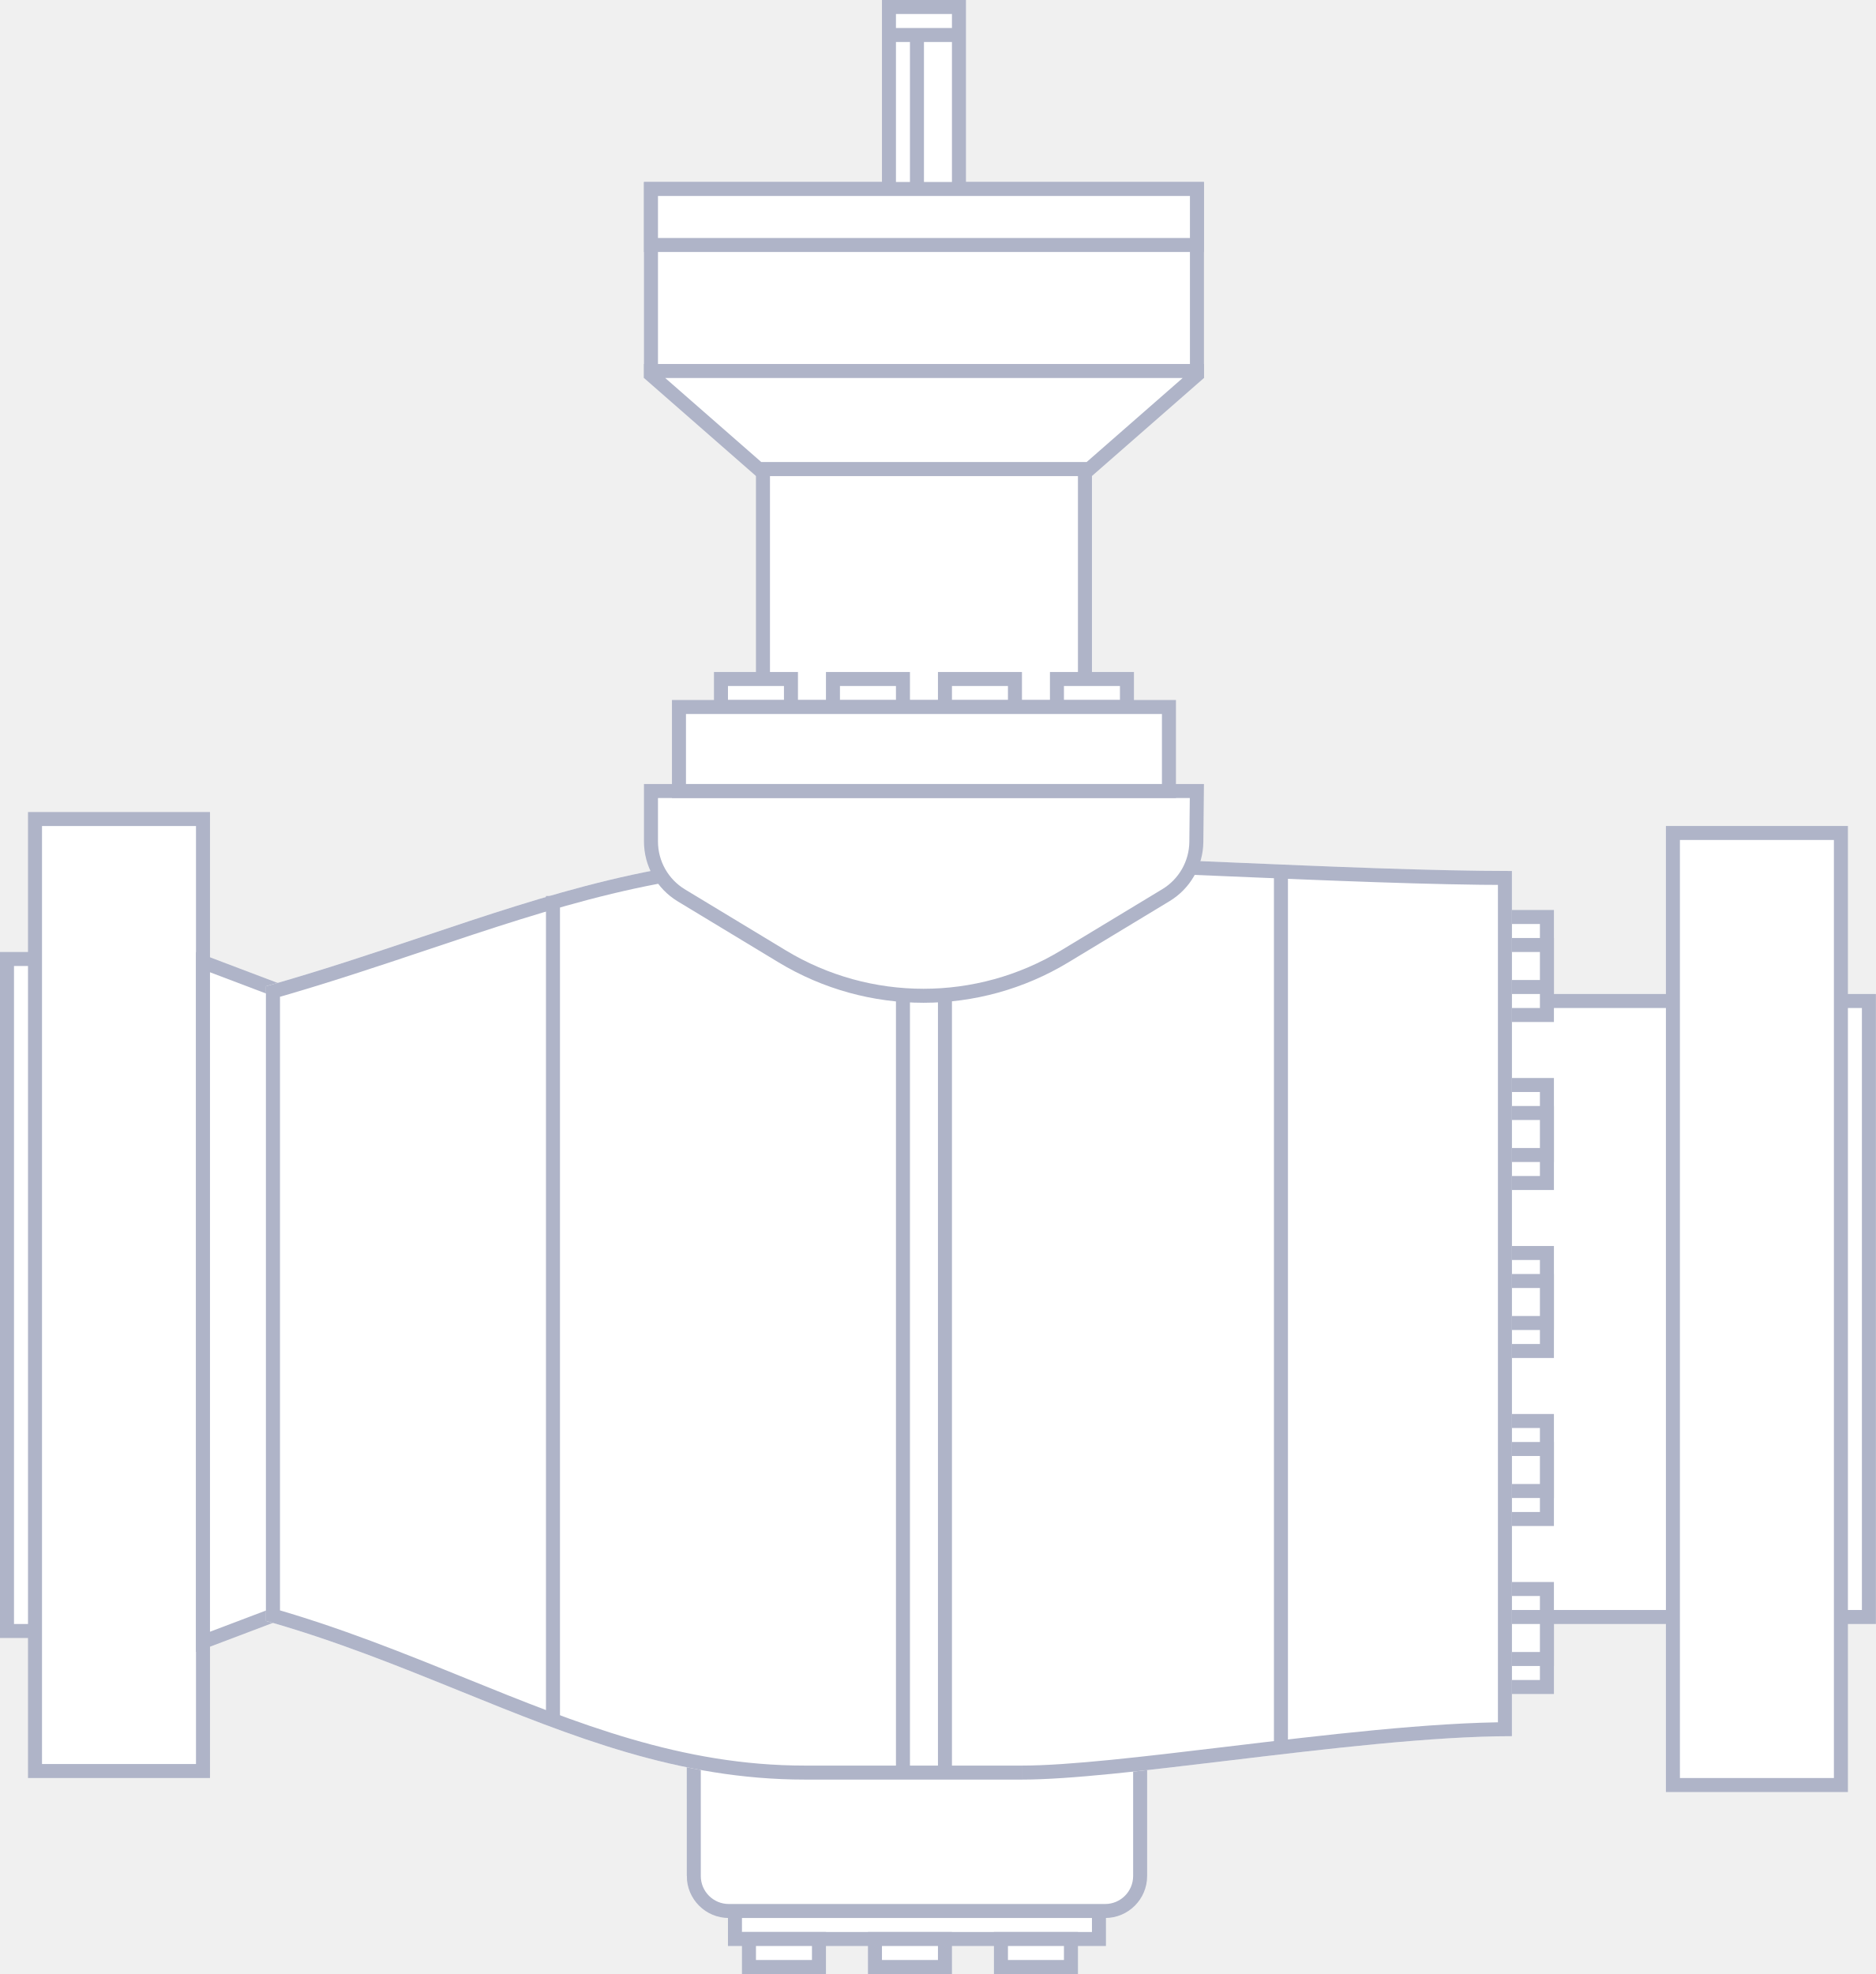
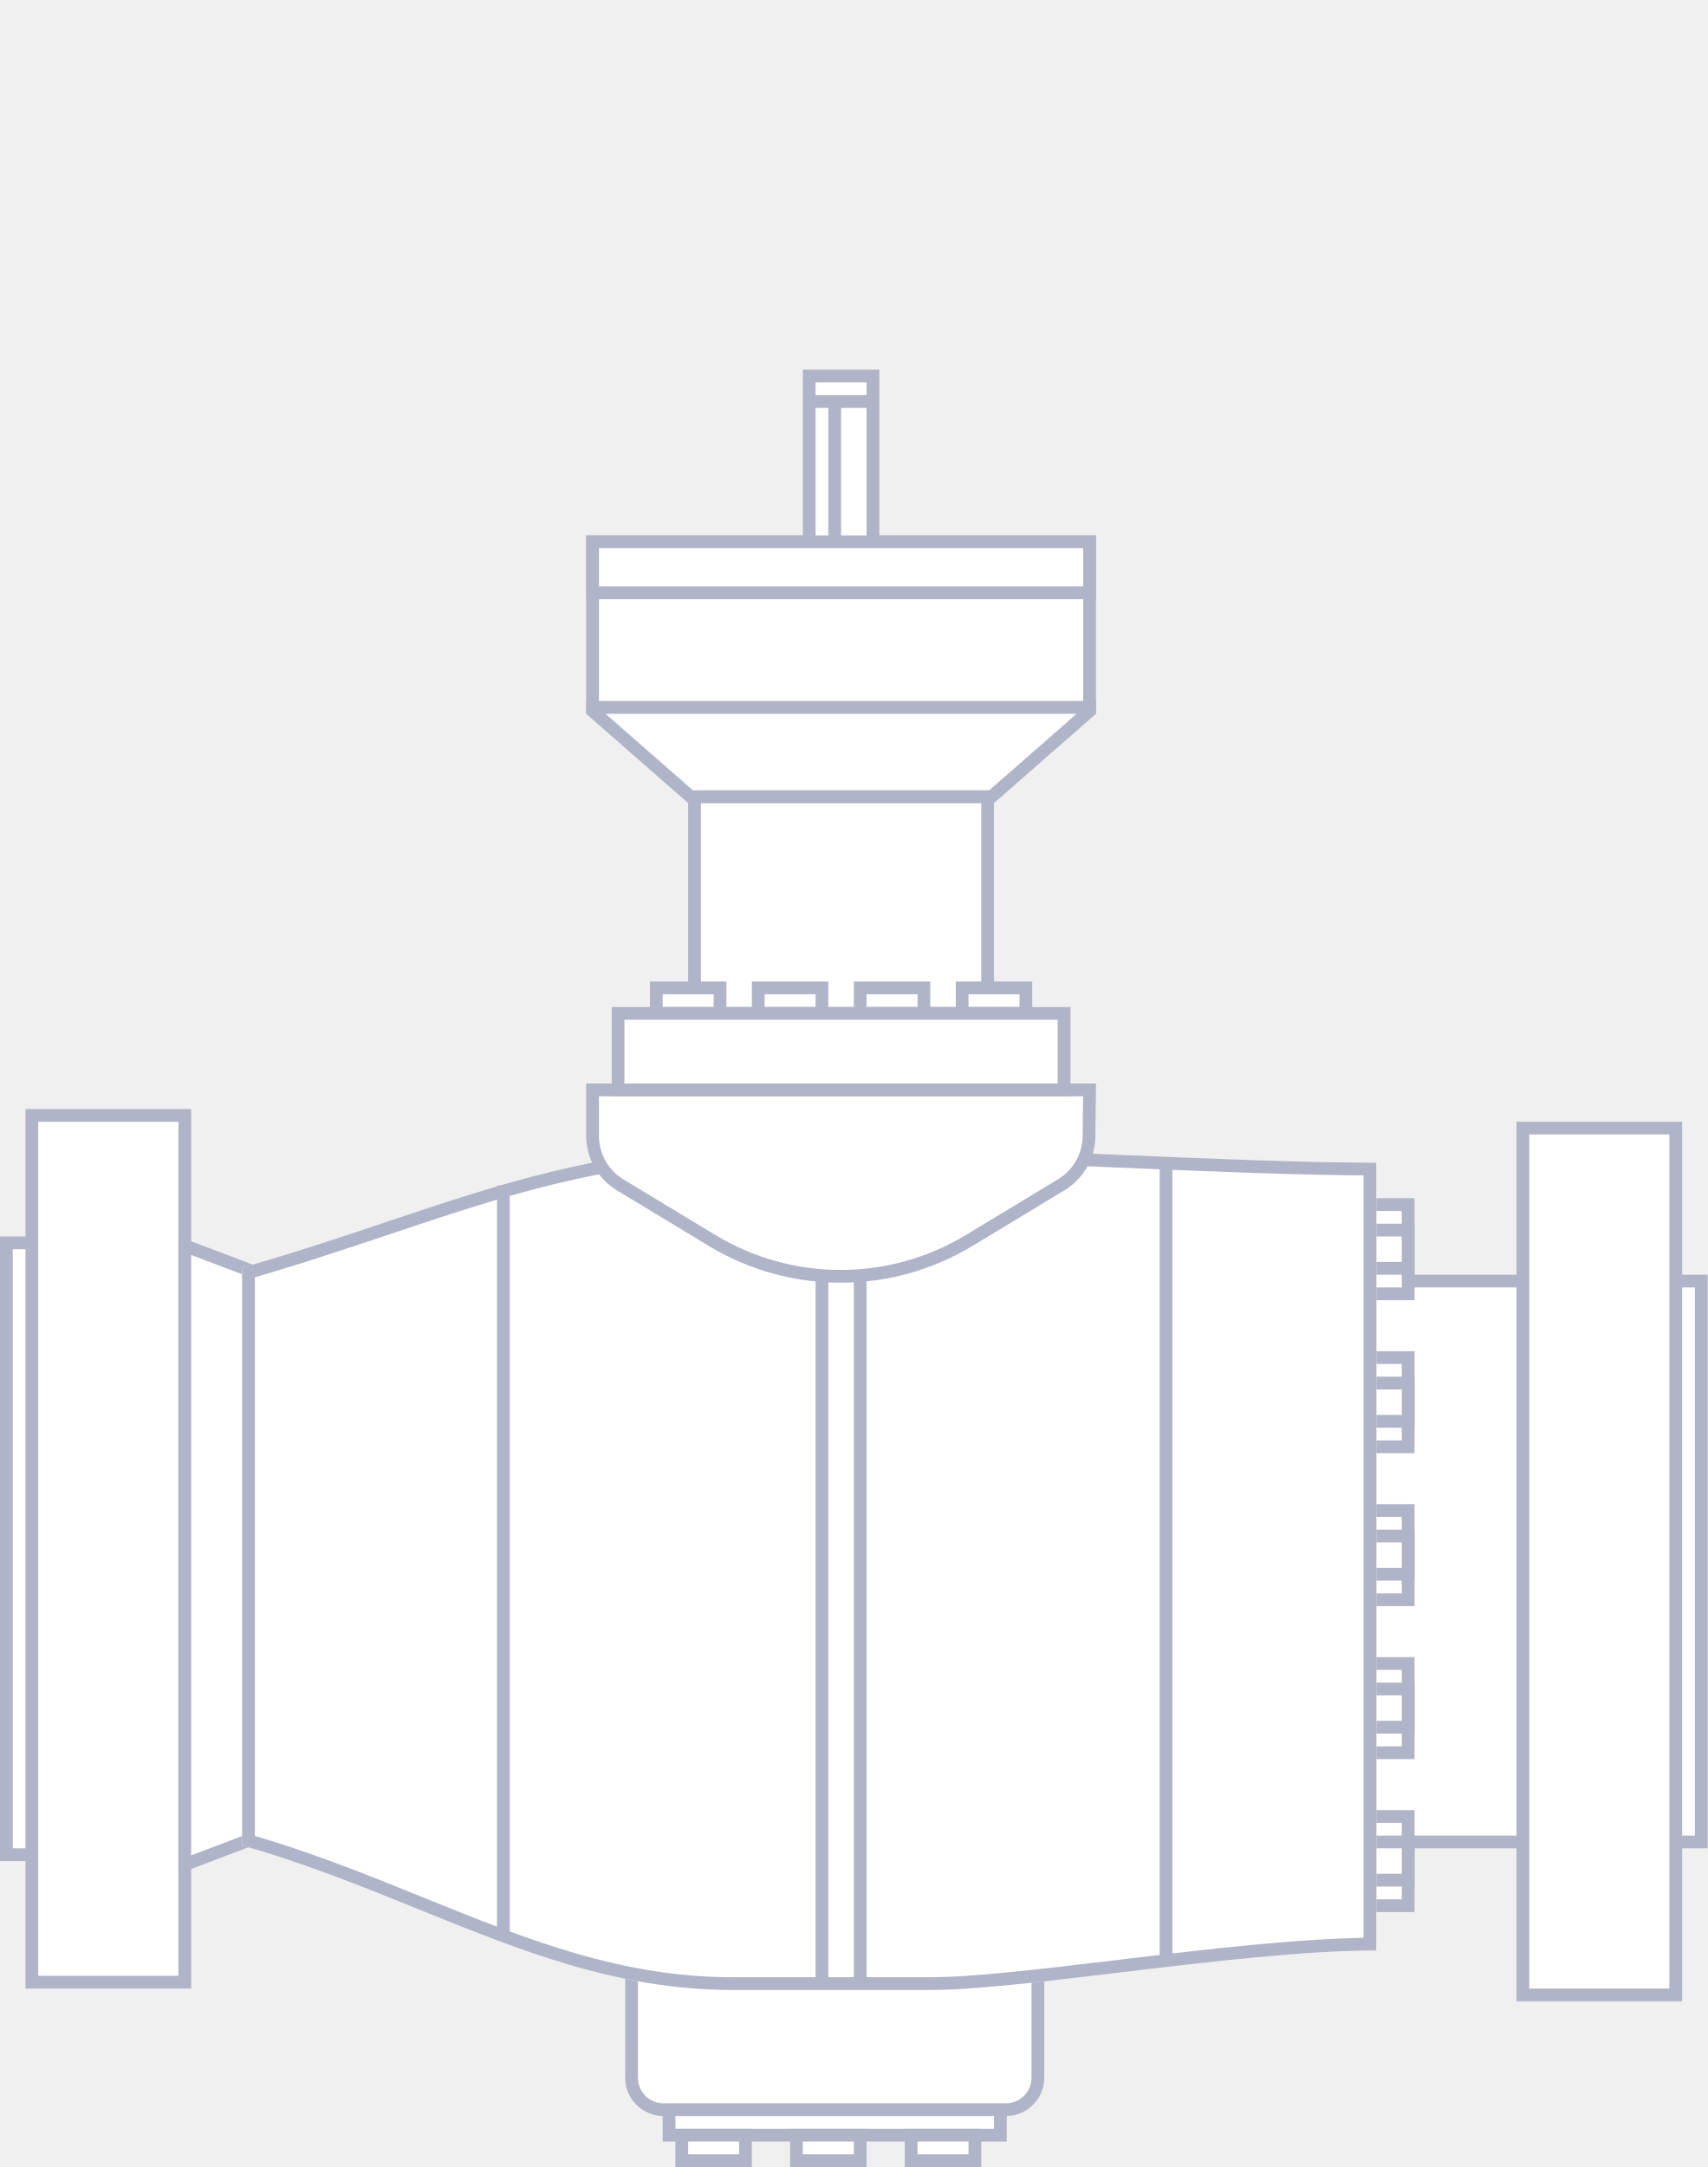
- <svg xmlns="http://www.w3.org/2000/svg" width="134" height="141" fill="none">
-   <path fill="#fff" stroke="#AFB4C8" d="M54.5 33.5h23v17h-23zm-8-20h39v13h-39z" />
-   <path fill="#fff" stroke="#AFB4C8" d="M46.5 13.5h39v4h-39zm17-11h2v11h-2zm2 0h3v11h-3zm-2 0h5v-2h-5zm-17 24h39v.273L77.812 33.5H54.188L46.5 26.773V26.5zM49.56 134l-.001-10.507 31.883-.427V134a2.5 2.5 0 0 1-2.5 2.5H52.059a2.5 2.5 0 0 1-2.5-2.5zm2.94 4.5h26v-2h-26zm-50-80h12v68h-12zm0 10h-2v48h2zm129-9h-12v68h12zm0 12h2v44h-2zm-24 0h12v44h-12z" />
-   <path fill="#fff" stroke="#AFB4C8" d="M107.5 65.5h3v7h-3z" />
-   <path fill="#fff" stroke="#AFB4C8" d="M107.5 67.5h3v3h-3zm0 10h3v7h-3z" />
-   <path fill="#fff" stroke="#AFB4C8" d="M107.5 79.5h3v3h-3zm0 10h3v7h-3z" />
-   <path fill="#fff" stroke="#AFB4C8" d="M107.5 91.5h3v3h-3zm0 10h3v7h-3z" />
-   <path fill="#fff" stroke="#AFB4C8" d="M107.5 103.5h3v3h-3zm0 10h3v7h-3z" />
-   <path fill="#fff" stroke="#AFB4C8" d="M107.5 115.5h3v3h-3zm-88-.118V70.618l-5-1.894v48.552l5-1.894z" />
+ <svg xmlns="http://www.w3.org/2000/svg" width="134" height="170" fill="none">
+   <path fill="#fff" stroke="#AFB4C8" d="M54.5 62.5h23v17h-23zm-8-20h39v13h-39z" />
+   <path fill="#fff" stroke="#AFB4C8" d="M46.5 42.5h39v4h-39zm17-11h2v11h-2zm2 0h3v11h-3zm-2 0h5v-2h-5zm-17 24h39v.273L77.812 62.5H54.188L46.5 55.773V55.5zM49.56 163l-.001-10.507 31.883-.427V163a2.5 2.5 0 0 1-2.5 2.5H52.059a2.5 2.5 0 0 1-2.5-2.5zm2.94 4.5h26v-2h-26zm-50-80h12v68h-12zm0 10h-2v48h2zm129-9h-12v68h12zm0 12h2v44h-2zm-24 0h12v44h-12z" />
+   <path fill="#fff" stroke="#AFB4C8" d="M107.5 94.5h3v7h-3z" />
+   <path fill="#fff" stroke="#AFB4C8" d="M107.5 96.5h3v3h-3zm0 10h3v7h-3z" />
+   <path fill="#fff" stroke="#AFB4C8" d="M107.5 108.5h3v3h-3zm0 10h3v7h-3z" />
+   <path fill="#fff" stroke="#AFB4C8" d="M107.5 120.5h3v3h-3zm0 10h3v7h-3z" />
+   <path fill="#fff" stroke="#AFB4C8" d="M107.5 132.5h3v3h-3zm0 10h3v7h-3z" />
+   <path fill="#fff" stroke="#AFB4C8" d="M107.5 144.5h3v3h-3zm-88-.118V99.618l-5-1.894v48.552l5-1.894z" />
  <mask id="a" fill="#fff">
-     <path fill-rule="evenodd" clip-rule="evenodd" d="M30.199 66.898c9.023-3.024 17.258-5.785 27.293-5.785h15.5c3.432 0 8.862.23 14.75.48 6.966.297 14.571.62 20.258.62v61.8c-5.687 0-13.292.911-20.259 1.745-5.887.705-11.317 1.355-14.749 1.355h-15.5c-9.032 0-16.605-3.069-24.607-6.313-4.395-1.781-8.92-3.614-13.885-5.02V70.446c3.961-1.121 7.641-2.355 11.199-3.548z" />
+     <path fill-rule="evenodd" clip-rule="evenodd" d="M30.199 95.898c9.023-3.024 17.258-5.785 27.293-5.785h15.5c3.432 0 8.862.23 14.75.48 6.966.297 14.571.62 20.258.62v61.8c-5.687 0-13.292.911-20.259 1.745-5.887.705-11.317 1.355-14.749 1.355h-15.5c-9.032 0-16.605-3.069-24.607-6.313-4.395-1.781-8.92-3.614-13.885-5.02V99.446c3.961-1.121 7.641-2.355 11.199-3.548z" />
  </mask>
-   <path fill-rule="evenodd" clip-rule="evenodd" d="M30.199 66.898c9.023-3.024 17.258-5.785 27.293-5.785h15.5c3.432 0 8.862.23 14.75.48 6.966.297 14.571.62 20.258.62v61.8c-5.687 0-13.292.911-20.259 1.745-5.887.705-11.317 1.355-14.749 1.355h-15.5c-9.032 0-16.605-3.069-24.607-6.313-4.395-1.781-8.92-3.614-13.885-5.02V70.446c3.961-1.121 7.641-2.355 11.199-3.548z" fill="#fff" />
-   <path d="M30.199 66.898l.317.949-.317-.949zm57.542-5.304l-.042.999.042-1zm20.259.619h1v-1h-1v1zm0 61.8v1h1v-1h-1zm-20.259 1.745l-.118-.993.118.993zM32.885 120.8l.375-.926-.375.926zM19 115.78l-1-.001v.757l.727.206.273-.962zm0-15.3h1v-.993l-.992-.007-.008 1zm0 0h-1v.992l.993.008.007-1zm0-7.367h1-1zm0-7.367l-.007-1-.993.008v.992h1zm0 0l.008 1L20 86.74v-.993h-1zm0-15.3l-.273-.962-.727.206v.756h1zm38.492-10.333c-10.22 0-18.602 2.817-27.611 5.837l.636 1.897c9.037-3.03 17.125-5.734 26.975-5.734v-2zm15.5 0h-15.5v2h15.5v-2zm14.792.482c-5.876-.25-11.334-.482-14.792-.482v2c3.405 0 8.81.23 14.707.48l.085-1.998zm20.216.618c-5.661 0-13.242-.322-20.216-.618l-.085 1.998c6.959.296 14.588.62 20.301.62v-2zm1 23.967V62.213h-2V85.18h2zm-2 0v15.866h2V85.18h-2zm0 15.866v22.967h2v-22.967h-2zm1 21.967c-5.76 0-13.433.92-20.377 1.752l.237 1.986c6.988-.837 14.526-1.738 20.14-1.738v-2zm-20.377 1.752c-5.918.708-11.274 1.348-14.63 1.348v2c3.506 0 9.01-.661 14.867-1.362l-.237-1.986zm-14.63 1.348H64.5v2h8.492v-2zm-8.493 0h-7.008v2H64.5v-2zm-7.008 0c-8.808 0-16.208-2.987-24.232-6.239l-.751 1.853c7.98 3.234 15.728 6.386 24.983 6.386v-2zm-24.232-6.239c-4.388-1.779-8.961-3.633-13.987-5.057l-.546 1.925c4.906 1.389 9.381 3.202 13.782 4.985l.751-1.853zM20 115.78v-15.3h-2v15.299l2 .001zm-1.007-14.3l.015-2-.015 2zM18 93.113v7.366l1 .001h1v-7.367h-2zm2 0v-7.366h-2v7.366h2zm-.993-6.367l-.014-2 .014 2zM18 70.446v15.3h2v-15.3h-2zm11.88-4.496c-3.56 1.194-7.218 2.42-11.152 3.534l.544 1.924c3.988-1.129 7.69-2.37 11.245-3.561l-.636-1.897z" fill="#AFB4C8" mask="url(#a)" />
-   <path fill="#fff" stroke="#AFB4C8" d="M53.5 138.5h5v2h-5zm-2-90h5v2h-5zm8 0h5v2h-5zm8 0h5v2h-5zm8 0h5v2h-5zm-13 90h5v2h-5zm9 0h5v2h-5zm-25-78.394V56.5h38.995l-.038 3.635a4.5 4.5 0 0 1-2.17 3.804l-7.231 4.373a19.5 19.5 0 0 1-20.184 0l-7.2-4.355a4.5 4.5 0 0 1-2.172-3.851z" />
-   <path fill="#AFB4C8" d="M64 71h1v56h-1zm3 0h1v56h-1zm24-9h1v63h-1zm-52 2h1v59h-1z" />
-   <path fill="#fff" stroke="#AFB4C8" d="M48.5 50.5h35v6h-35z" />
+   <path fill-rule="evenodd" clip-rule="evenodd" d="M30.199 95.898c9.023-3.024 17.258-5.785 27.293-5.785h15.5c3.432 0 8.862.23 14.75.48 6.966.297 14.571.62 20.258.62v61.8c-5.687 0-13.292.911-20.259 1.745-5.887.705-11.317 1.355-14.749 1.355h-15.5c-9.032 0-16.605-3.069-24.607-6.313-4.395-1.781-8.92-3.614-13.885-5.02V99.446c3.961-1.121 7.641-2.355 11.199-3.548z" fill="#fff" />
+   <path d="M30.199 95.898l.317.949-.317-.949zm57.542-5.304l-.042.999.042-1zm20.259.619h1v-1h-1v1zm0 61.8v1h1v-1h-1zm-20.259 1.745l-.118-.993.118.993zM32.885 149.8l.375-.926-.375.926zM19 144.78l-1-.001v.757l.727.206.273-.962zm0-15.3h1v-.993l-.992-.007-.008 1zm0 0h-1v.992l.993.008.007-1zm0-7.367h1-1zm0-7.367l-.007-1-.993.008v.992h1zm0 0l.008 1 .992-.007v-.993h-1zm0-15.3l-.273-.962-.727.206v.756h1zm38.492-10.333c-10.22 0-18.602 2.817-27.611 5.837l.636 1.897c9.037-3.03 17.125-5.734 26.975-5.734v-2zm15.5 0h-15.5v2h15.5v-2zm14.792.482c-5.876-.25-11.334-.482-14.792-.482v2c3.405 0 8.81.23 14.707.48l.085-1.998zm20.216.618c-5.661 0-13.242-.322-20.216-.618l-.085 1.998c6.959.296 14.588.62 20.301.62v-2zm1 23.967V91.213h-2v22.967h2zm-2 0v15.866h2V114.18h-2zm0 15.866v22.967h2v-22.967h-2zm1 21.967c-5.76 0-13.433.92-20.377 1.752l.237 1.986c6.988-.837 14.526-1.738 20.14-1.738v-2zm-20.377 1.752c-5.918.708-11.274 1.348-14.63 1.348v2c3.506 0 9.01-.661 14.867-1.362l-.237-1.986zm-14.63 1.348H64.5v2h8.492v-2zm-8.493 0h-7.008v2H64.5v-2zm-7.008 0c-8.808 0-16.208-2.987-24.232-6.239l-.751 1.853c7.98 3.234 15.728 6.386 24.983 6.386v-2zm-24.232-6.239c-4.388-1.779-8.961-3.633-13.987-5.057l-.546 1.925c4.906 1.389 9.381 3.202 13.782 4.985l.751-1.853zM20 144.78v-15.3h-2v15.299l2 .001zm-1.007-14.3l.015-2-.015 2zM18 122.113v7.366l1 .001h1v-7.367h-2zm2 0v-7.367h-2v7.367h2zm-.993-6.367l-.014-2 .014 2zM18 99.446v15.3h2v-15.3h-2zm11.88-4.496c-3.56 1.194-7.218 2.42-11.152 3.534l.544 1.924c3.988-1.129 7.69-2.37 11.245-3.561l-.636-1.897z" fill="#AFB4C8" mask="url(#a)" />
+   <path fill="#fff" stroke="#AFB4C8" d="M53.5 167.5h5v2h-5zm-2-90h5v2h-5zm8 0h5v2h-5zm8 0h5v2h-5zm8 0h5v2h-5zm-13 90h5v2h-5zm9 0h5v2h-5zm-25-78.394V85.5h38.995l-.038 3.635a4.5 4.5 0 0 1-2.17 3.804l-7.231 4.373a19.498 19.498 0 0 1-20.184 0l-7.2-4.355a4.5 4.5 0 0 1-2.172-3.851z" />
+   <path fill="#AFB4C8" d="M64 100h1v56h-1zm3 0h1v56h-1zm24-9h1v63h-1zm-52 2h1v59h-1z" />
+   <path fill="#fff" stroke="#AFB4C8" d="M48.5 79.5h35v6h-35z" />
</svg>
